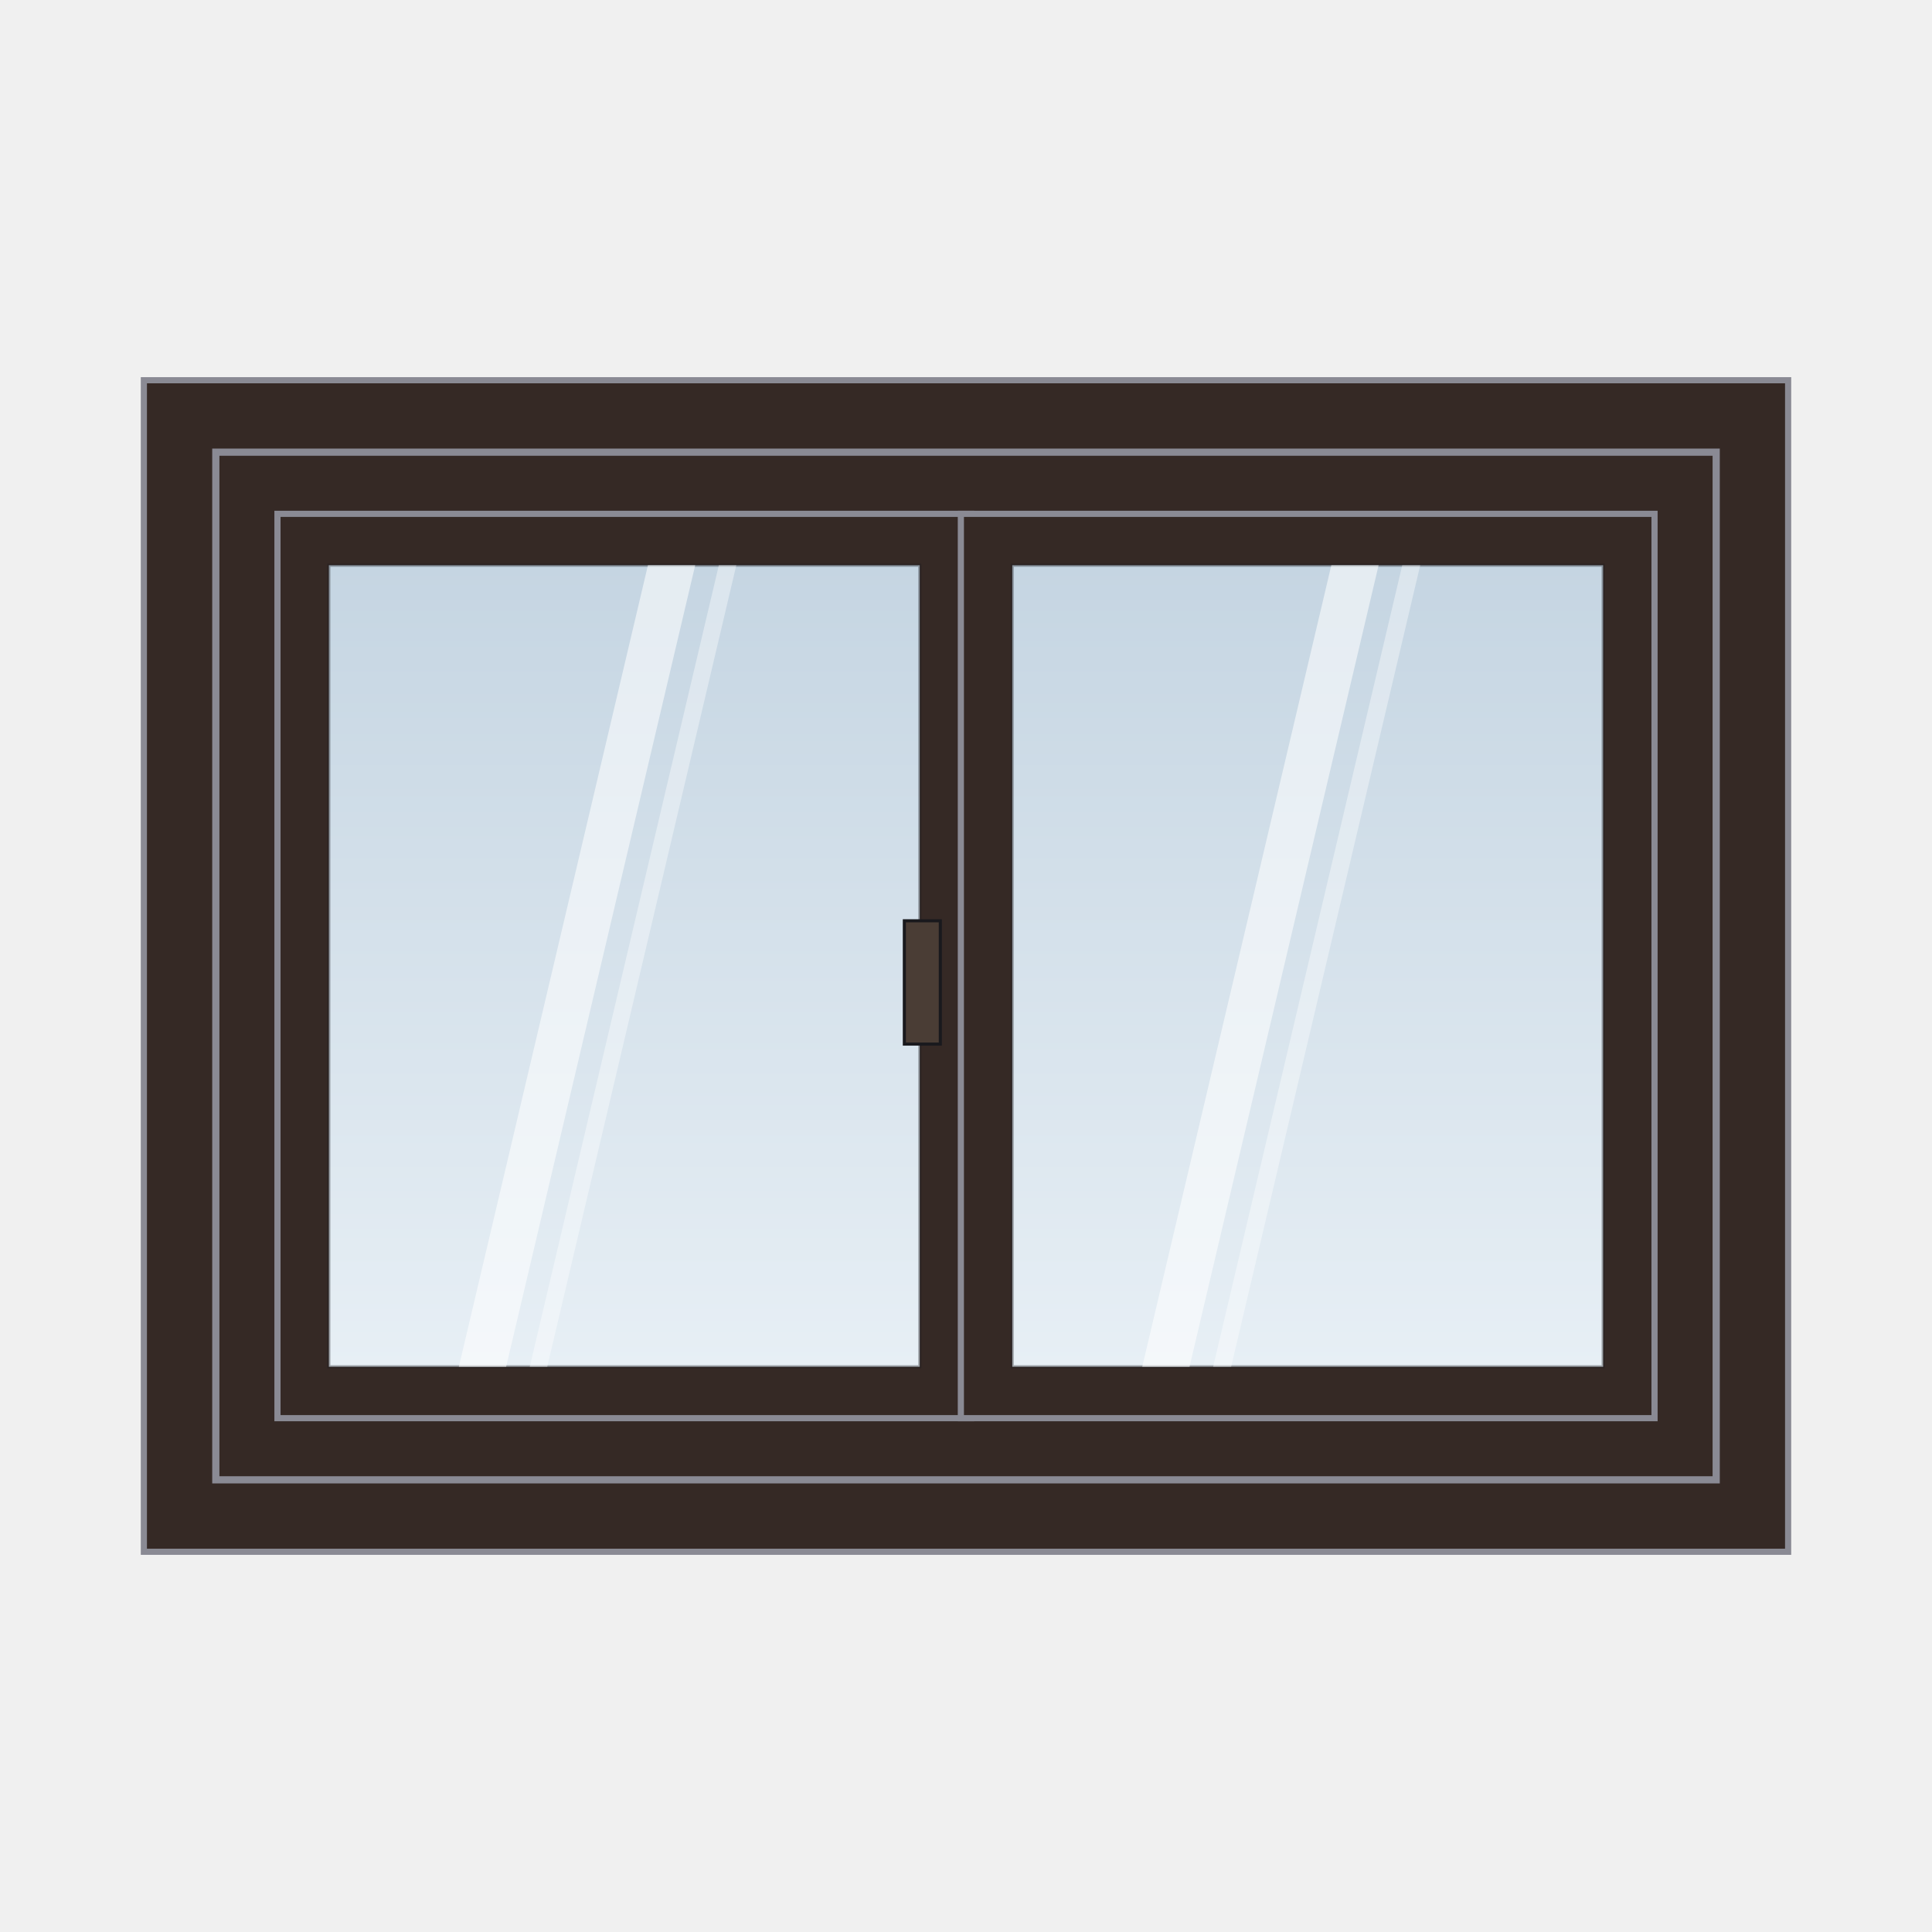
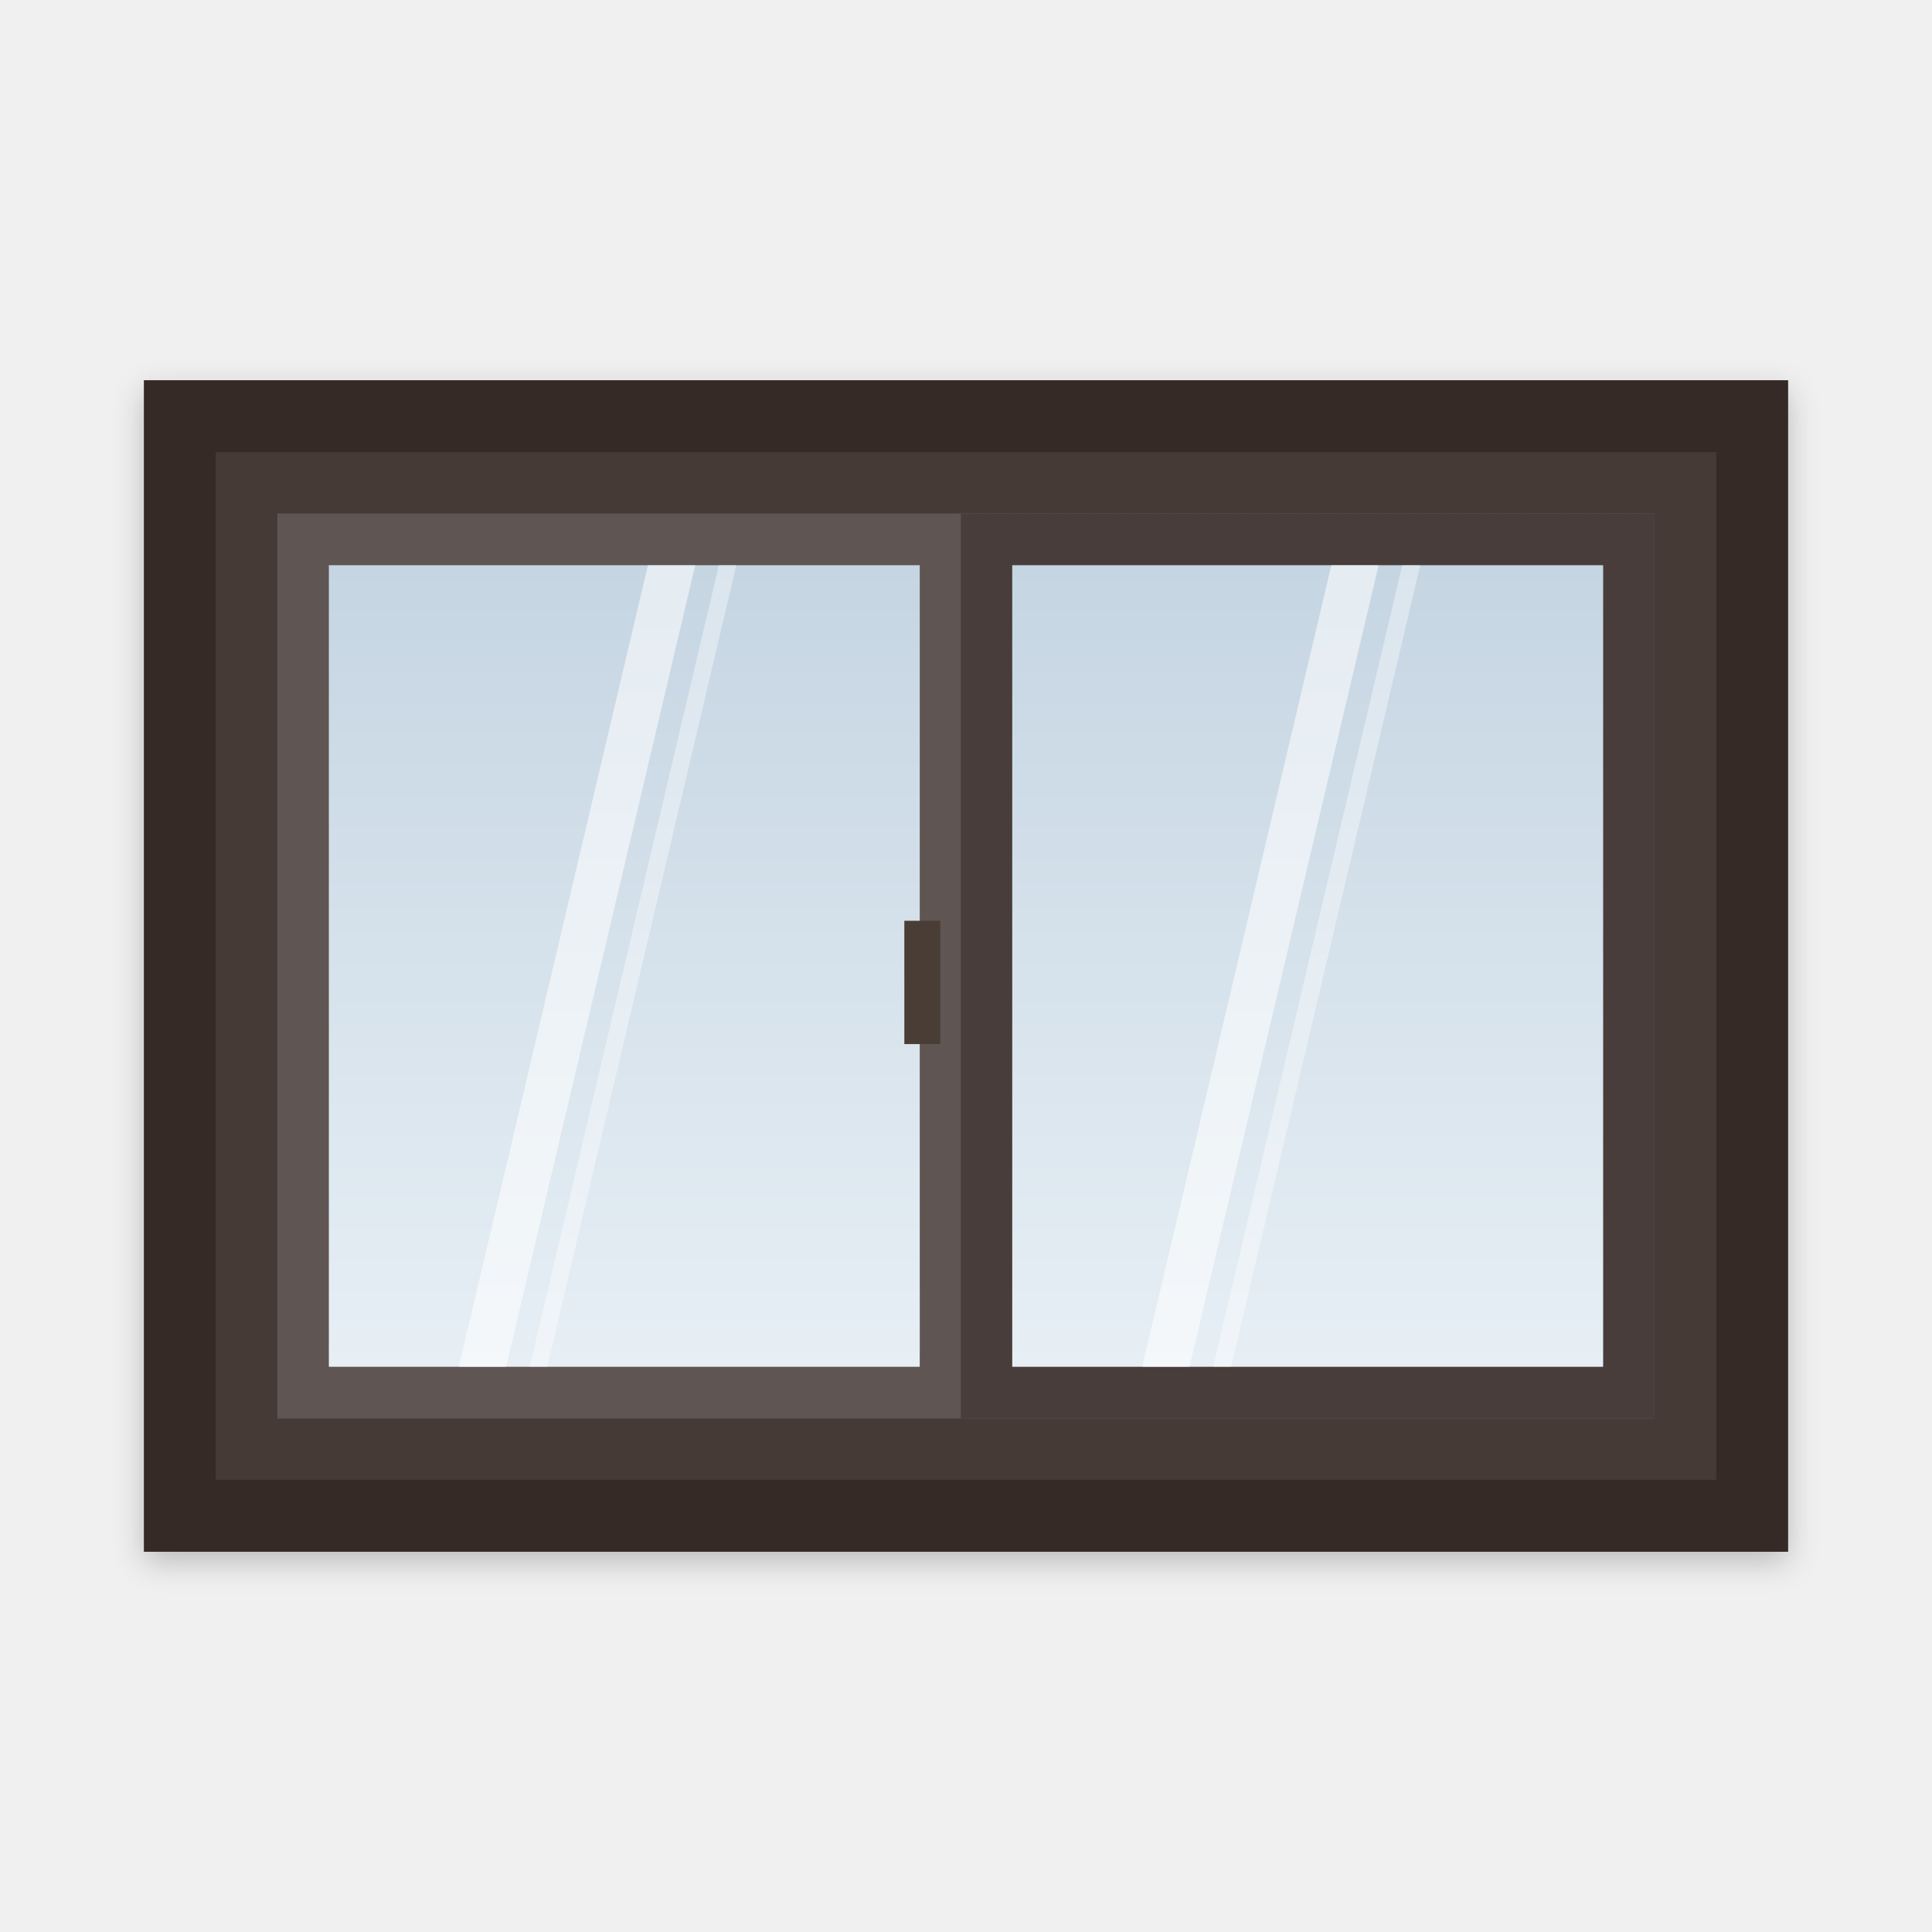
<svg xmlns="http://www.w3.org/2000/svg" viewBox="12.0 12.0 376.0 376.0" width="600" height="600" role="img">
  <defs>
    <linearGradient id="gl" x1="0" y1="0" x2="0" y2="1">
      <stop offset="0" stop-color="#C5D5E2" />
      <stop offset="1" stop-color="#E7EFF5" />
    </linearGradient>
    <pattern id="mesh" width="4" height="4" patternUnits="userSpaceOnUse">
      <rect width="4" height="4" fill="#B9C2CA" />
      <path d="M0 .5H4M.5 0V4" stroke="#19191D" stroke-opacity=".12" stroke-width="1" />
    </pattern>
    <pattern id="pine" width="14" height="14" patternUnits="userSpaceOnUse">
      <rect width="14" height="14" fill="#DFC195" />
      <path d="M3 0V14M9.5 0V14" stroke="#8C6030" stroke-opacity=".13" stroke-width="1" />
      <path d="M6 0V14" stroke="#FFFFFF" stroke-opacity=".12" stroke-width="1.4" />
    </pattern>
+     <filter id="sh" x="-20%" y="-20%" width="140%" height="140%">
+       <feDropShadow dx="0" dy="2" stdDeviation="3" flood-color="#000" flood-opacity=".22" />
+     </filter>
    <linearGradient id="shine" x1="0" y1="0" x2="1" y2="0">
      <stop offset="0" stop-color="#fff" stop-opacity="0" />
      <stop offset=".5" stop-color="#fff" stop-opacity=".75" />
      <stop offset="1" stop-color="#fff" stop-opacity="0" />
    </linearGradient>
  </defs>
-   <rect x="40.0" y="86.0" width="320.0" height="228.0" fill="#352925" stroke="#8A8A94" stroke-width="1.2" />
-   <rect x="54.0" y="100.0" width="292.0" height="200.0" fill="#352925" stroke="#8A8A94" stroke-width="1.4" />
-   <rect x="66.0" y="112.0" width="268.0" height="176.0" fill="url(#mesh)" stroke="#19191D" stroke-width="0.5" />
+   <rect x="40.0" y="86.0" width="320.0" height="228.0" fill="#352925" filter="url(#sh)" />
+   <rect x="54.0" y="100.0" width="292.0" height="200.0" fill="#352925" />
+   <rect x="54.0" y="100.0" width="292.0" height="200.0" fill="#FFFFFF" fill-opacity="0.080" />
+   <rect x="66.0" y="112.0" width="268.0" height="176.0" fill="url(#mesh)" />
  <g>
-     <polygon points="66.0,112.0 201.0,112.0 201.0,288.0 66.0,288.0" fill="#352925" stroke="#8A8A94" stroke-width="1.2" />
-     <polygon points="76.0,122.0 191.0,122.0 191.0,278.0 76.0,278.0" fill="url(#gl)" stroke="#19191D" stroke-width="0.6" stroke-opacity=".35" />
+     <polygon points="66.0,112.0 201.0,112.0 201.0,288.0 66.0,288.0" fill="#352925" />
+     <polygon points="66.0,112.0 201.0,112.0 201.0,288.0 66.0,288.0" fill="#FFFFFF" fill-opacity="0.208" />
+     <polygon points="76.0,122.0 191.0,122.0 191.0,278.0 76.0,278.0" fill="url(#gl)" />
    <polygon points="101.3,278.0 110.5,278.0 147.3,122.0 138.1,122.0" fill="#fff" fill-opacity="0.55" />
    <polygon points="115.1,278.0 118.5,278.0 155.3,122.0 151.9,122.0" fill="#fff" fill-opacity="0.38" />
-     <rect x="188.0" y="191.2" width="7.0" height="24.0" fill="#4A3D35" stroke="#19191D" stroke-width="0.6" />
+     <rect x="188.0" y="191.2" width="7.0" height="24.0" fill="#4A3D35" />
  </g>
-   <polygon points="199.0,112.0 334.0,112.0 334.0,288.0 199.0,288.0" fill="#352925" stroke="#8A8A94" stroke-width="1.2" />
-   <polygon points="209.0,122.0 324.0,122.0 324.0,278.0 209.0,278.0" fill="url(#gl)" stroke="#19191D" stroke-width="0.6" stroke-opacity=".35" />
+   <polygon points="199.0,112.0 334.0,112.0 334.0,288.0 199.0,288.0" fill="#352925" />
+   <polygon points="199.0,112.0 334.0,112.0 334.0,288.0 199.0,288.0" fill="#FFFFFF" fill-opacity="0.096" />
+   <polygon points="209.0,122.0 324.0,122.0 324.0,278.0 209.0,278.0" fill="url(#gl)" />
  <polygon points="234.3,278.0 243.5,278.0 280.3,122.0 271.1,122.0" fill="#fff" fill-opacity="0.55" />
  <polygon points="248.1,278.0 251.6,278.0 288.4,122.0 284.9,122.0" fill="#fff" fill-opacity="0.38" />
</svg>
